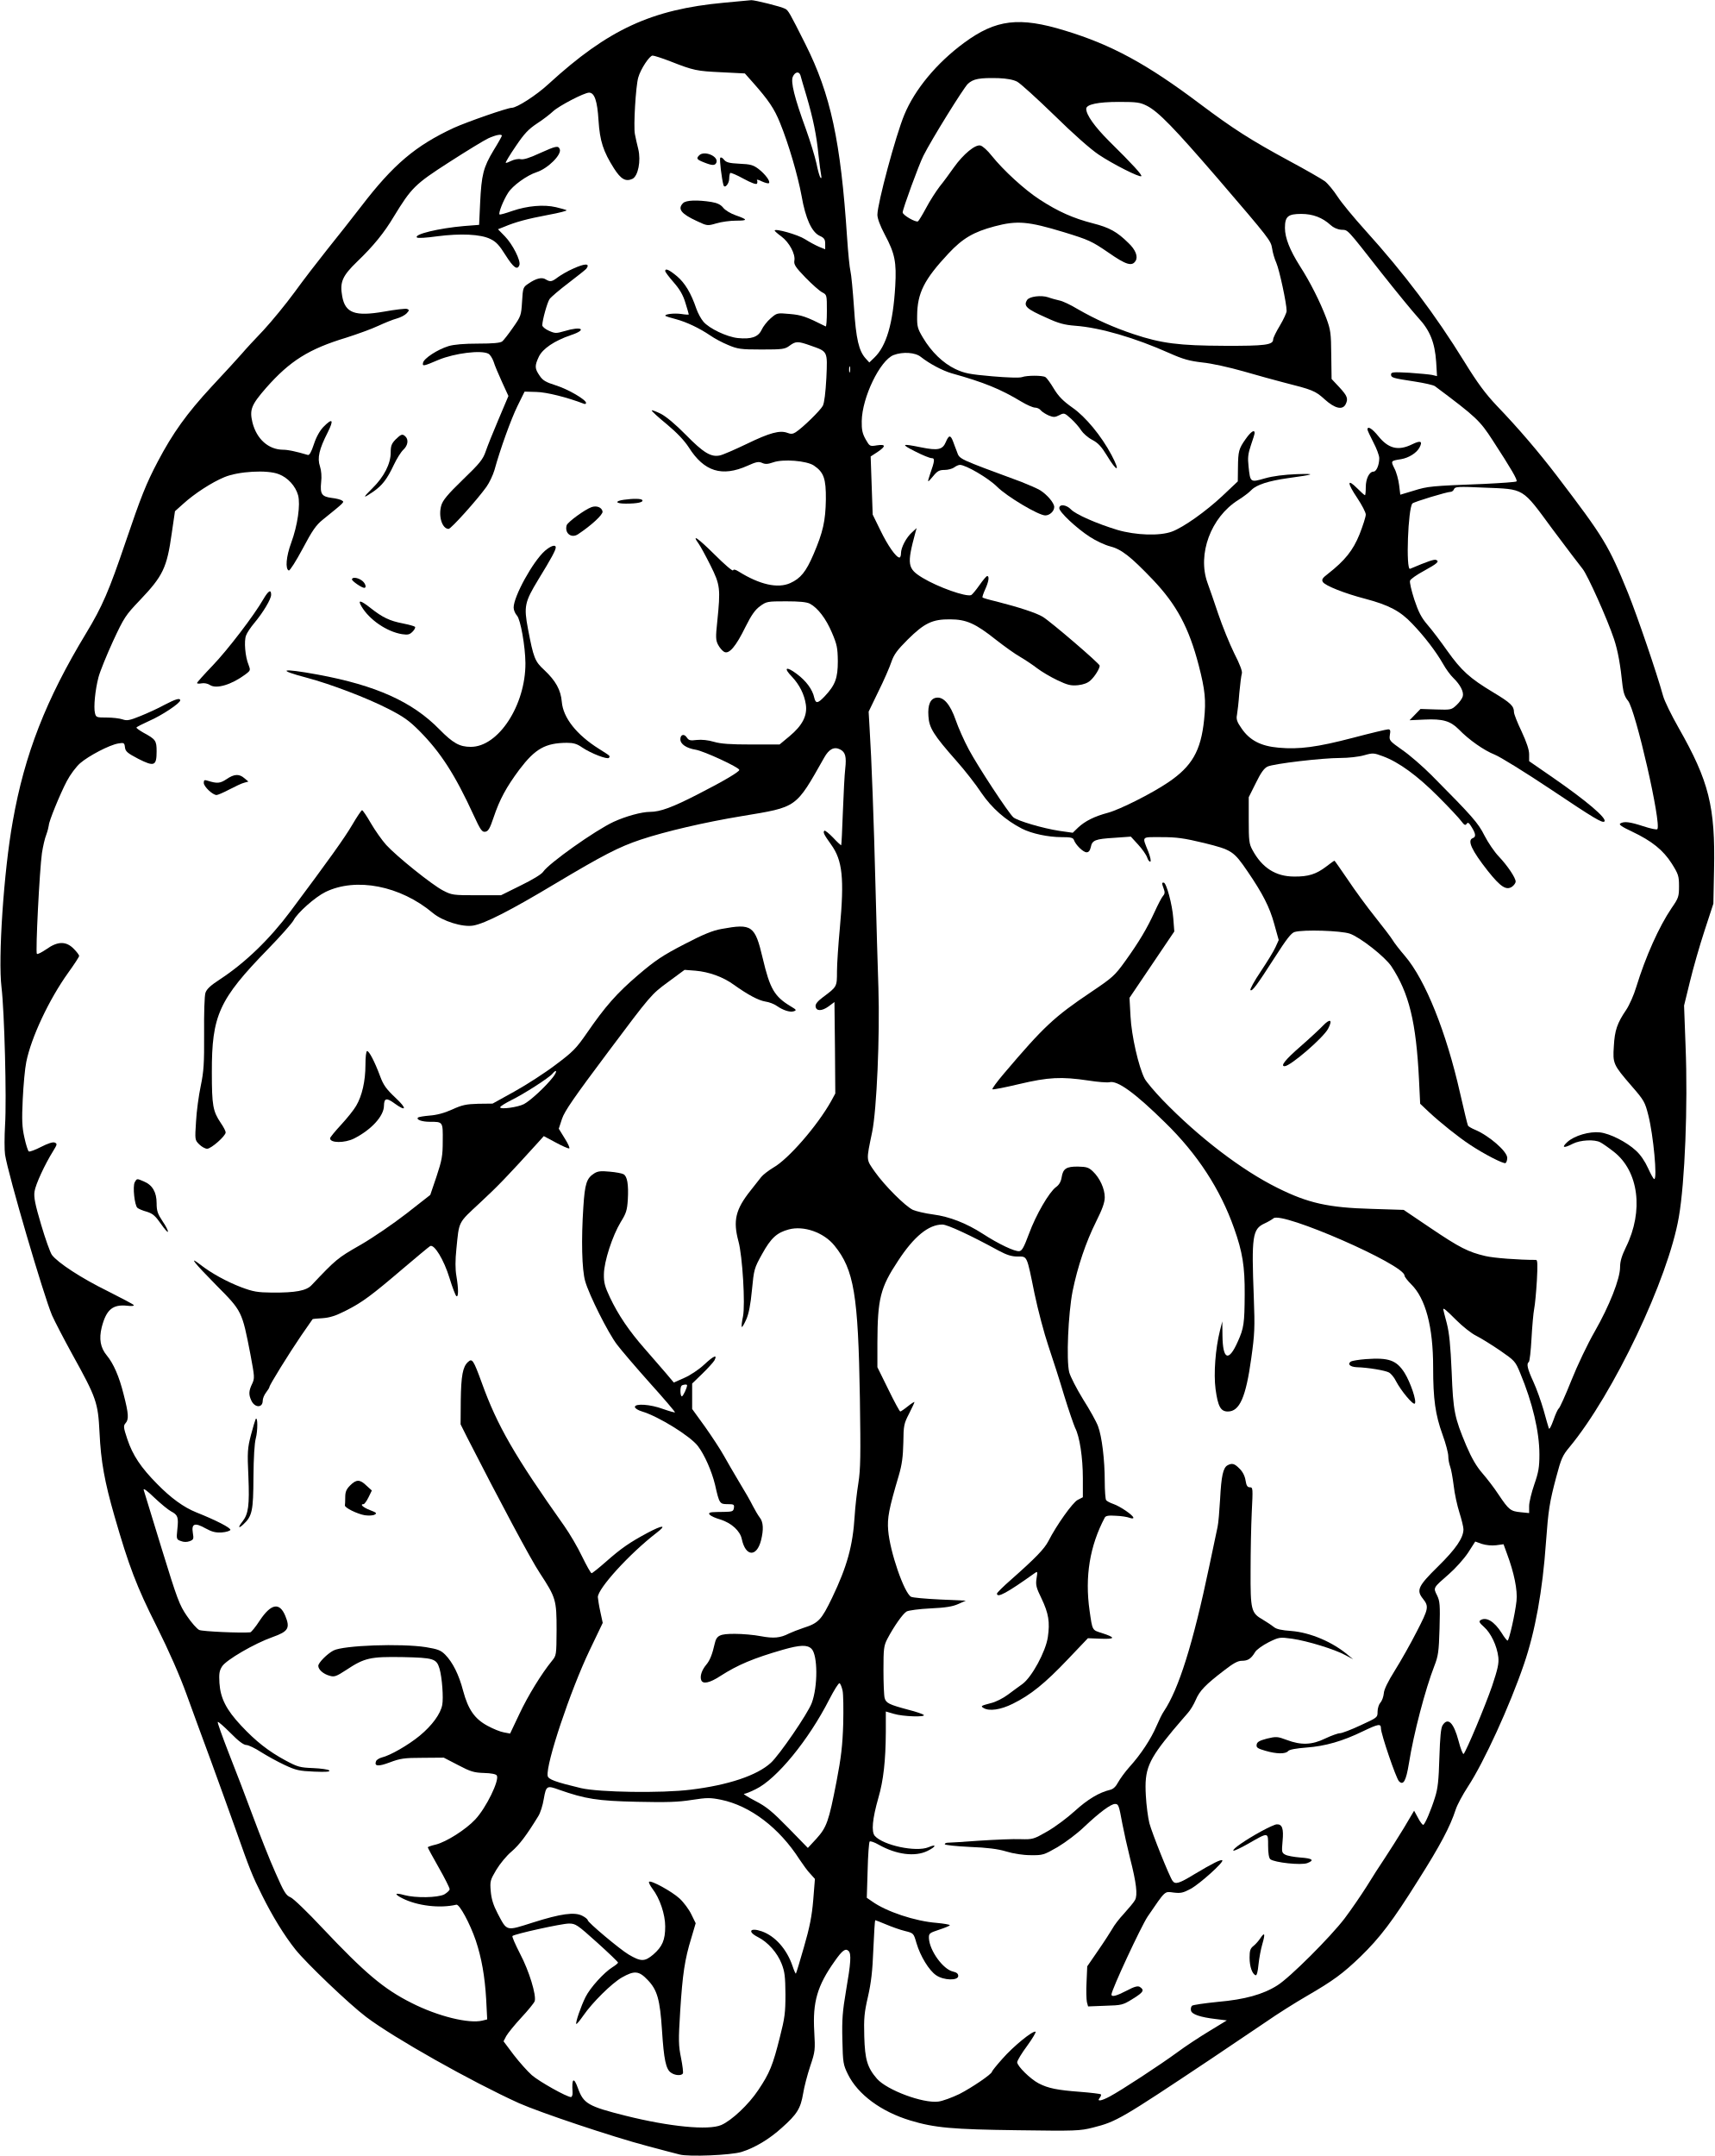
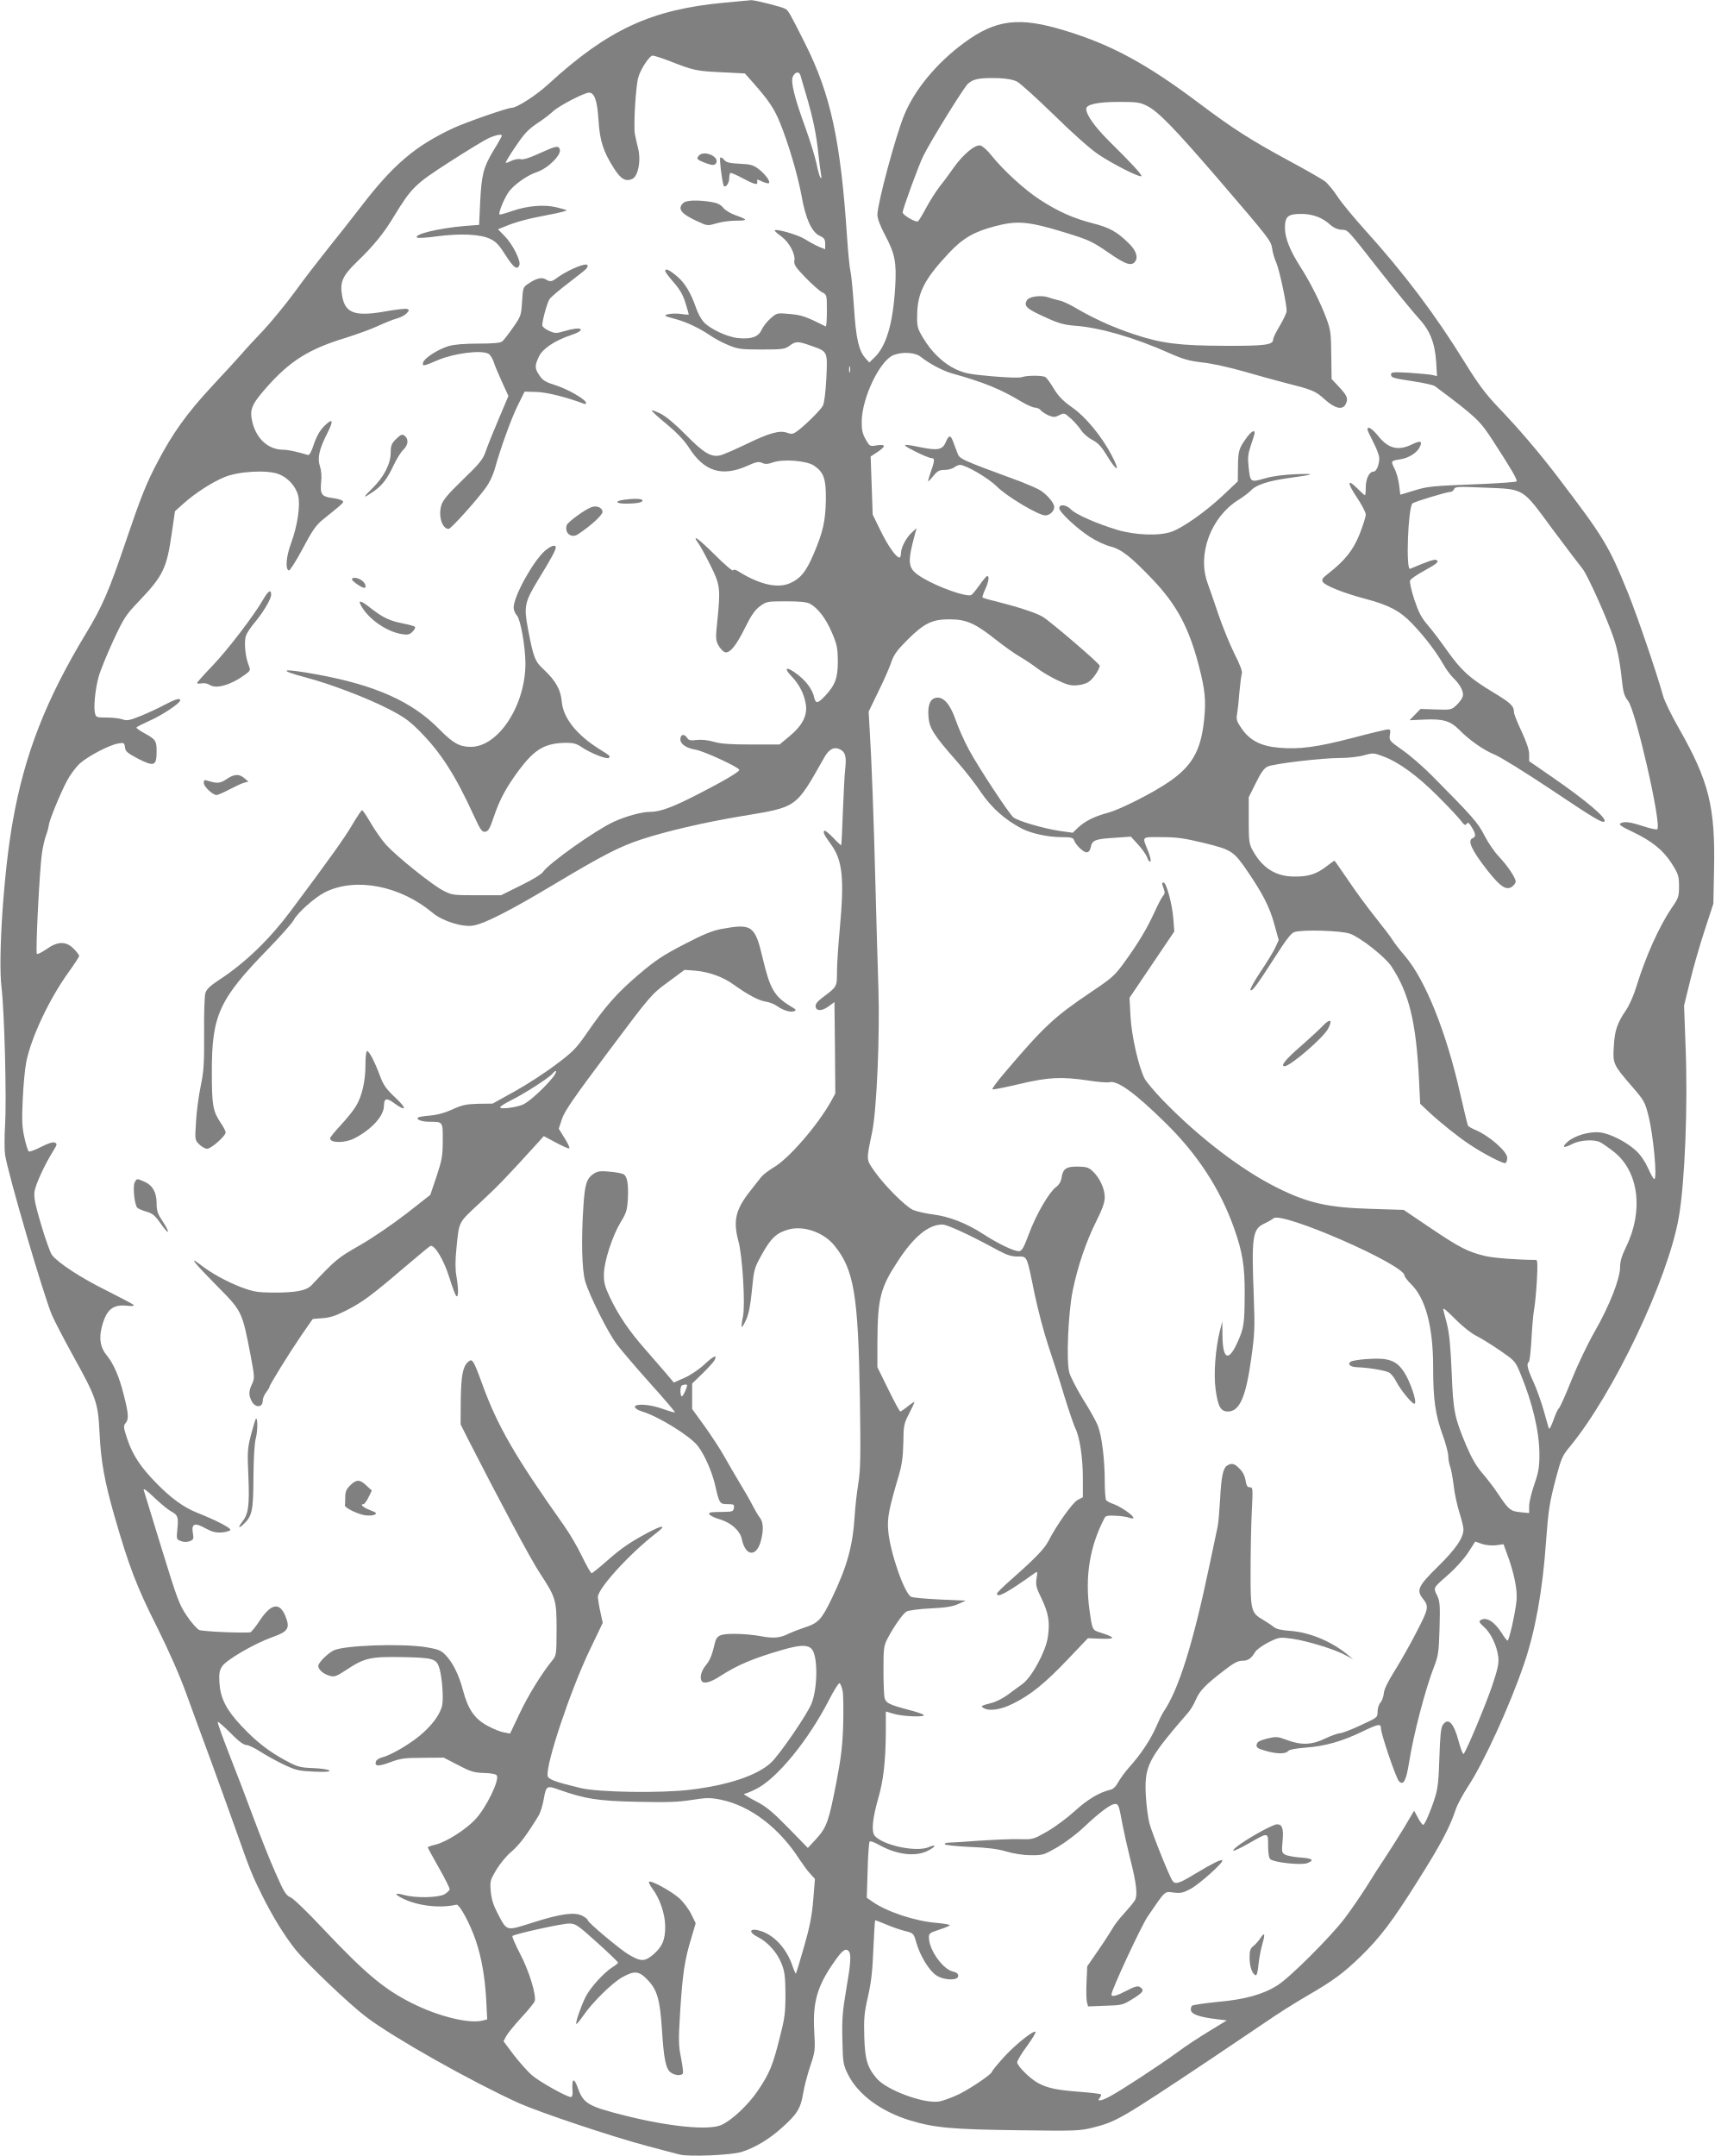
<svg xmlns="http://www.w3.org/2000/svg" version="1.0" width="1018pt" height="1280pt" viewBox="0 0 1018 1280" preserveAspectRatio="xMidYMid meet">
-   <g transform="translate(0,1280) scale(0.1,-0.1)" fill="#000000" stroke="none">
+   <g transform="translate(0,1280) scale(0.1,-0.1)" fill="#808080" stroke="none">
    <path d="M4300 12784 c-432 -40 -689 -159 -1042 -482 -72 -67 -189 -142 -219 -142 -26 0 -264 -83 -344 -119 -228 -106 -360 -218 -550 -466 -55 -71 -145 -186 -201 -255 -55 -69 -143 -183 -195 -255 -52 -71 -135 -172 -184 -225 -50 -52 -109 -116 -130 -141 -22 -25 -102 -113 -179 -195 -147 -159 -230 -275 -319 -444 -69 -131 -100 -209 -192 -480 -97 -286 -137 -380 -234 -540 -238 -393 -365 -718 -435 -1115 -54 -299 -88 -814 -67 -987 17 -139 31 -662 21 -818 -4 -69 -4 -148 0 -175 19 -121 229 -836 279 -954 16 -36 70 -140 120 -231 144 -260 153 -286 162 -465 8 -171 30 -292 89 -497 85 -295 131 -417 250 -653 73 -146 138 -294 178 -405 35 -96 99 -272 143 -390 43 -118 110 -303 148 -410 85 -241 99 -276 157 -392 62 -125 132 -239 199 -323 65 -81 318 -323 420 -400 164 -124 624 -383 906 -511 126 -56 558 -201 764 -255 83 -22 168 -45 190 -50 55 -15 307 -4 368 15 80 25 165 76 240 144 90 80 111 114 126 203 6 38 25 111 42 162 30 89 30 96 24 207 -10 174 18 271 121 416 46 66 65 79 83 61 17 -17 13 -72 -15 -234 -21 -124 -25 -172 -22 -293 3 -137 5 -148 33 -205 59 -120 198 -222 370 -274 145 -44 251 -53 636 -58 348 -5 371 -4 450 16 139 35 167 52 701 408 117 79 265 178 328 221 63 44 171 112 240 152 157 91 214 133 319 234 115 112 190 210 342 453 130 205 190 318 223 420 9 28 42 89 72 135 96 146 249 481 333 727 67 195 111 438 131 725 14 191 21 237 61 387 29 109 37 128 79 178 260 314 586 998 649 1366 36 207 54 661 40 1012 l-9 243 35 143 c19 79 58 215 87 303 l52 159 4 199 c8 378 -30 528 -211 846 -42 74 -84 159 -92 190 -37 134 -151 468 -208 610 -116 284 -141 326 -423 696 -107 140 -228 282 -355 414 -69 73 -115 135 -194 263 -173 280 -356 523 -590 782 -65 72 -138 160 -162 197 -24 37 -58 78 -76 92 -18 13 -113 68 -212 121 -229 124 -332 190 -528 337 -316 238 -526 352 -802 436 -273 84 -411 67 -600 -72 -163 -120 -293 -277 -355 -427 -51 -122 -160 -528 -160 -594 0 -22 16 -65 44 -118 60 -112 70 -164 62 -305 -13 -223 -53 -357 -124 -425 l-30 -29 -21 23 c-41 45 -58 115 -70 304 -7 99 -16 196 -21 215 -5 19 -14 109 -20 200 -38 573 -97 848 -248 1149 -92 183 -101 200 -120 209 -23 13 -182 52 -201 51 -9 -1 -81 -8 -161 -15z m-320 -348 c140 -55 157 -58 304 -65 l139 -7 48 -54 c92 -104 127 -155 161 -240 51 -125 105 -310 128 -434 23 -133 60 -214 107 -236 27 -12 33 -21 33 -48 l0 -32 -37 15 c-21 9 -58 29 -83 45 -42 27 -180 66 -180 51 0 -3 18 -19 40 -35 47 -35 84 -105 77 -143 -4 -23 6 -39 66 -101 40 -41 84 -80 100 -88 27 -14 27 -16 27 -110 0 -53 -3 -94 -7 -92 -117 59 -144 68 -214 74 -75 7 -76 6 -113 -26 -21 -18 -45 -49 -54 -69 -20 -42 -61 -56 -141 -48 -66 7 -170 57 -204 97 -14 16 -33 51 -42 77 -32 94 -68 153 -115 193 -47 39 -70 49 -70 31 0 -6 23 -36 50 -67 36 -41 56 -75 70 -122 11 -35 20 -66 20 -69 0 -2 -20 -1 -45 3 -42 6 -103 -1 -93 -12 3 -2 30 -11 62 -19 63 -17 139 -53 204 -97 24 -17 71 -42 105 -56 57 -24 74 -27 199 -27 126 0 139 2 167 23 37 27 49 27 125 0 102 -36 100 -31 93 -191 -5 -90 -12 -147 -21 -166 -15 -28 -118 -129 -161 -157 -17 -11 -29 -12 -49 -4 -45 17 -105 1 -241 -65 -71 -34 -144 -66 -161 -69 -52 -11 -97 16 -201 122 -62 63 -117 109 -150 126 -29 14 -53 23 -53 19 0 -5 41 -42 91 -83 60 -50 103 -96 129 -136 91 -144 197 -177 349 -109 51 23 66 26 86 17 19 -9 34 -8 66 3 59 21 199 10 242 -19 59 -40 72 -78 71 -201 -2 -128 -17 -194 -73 -325 -45 -105 -77 -144 -139 -172 -74 -33 -181 -9 -306 69 -19 12 -30 14 -33 7 -2 -7 -51 35 -109 93 -101 100 -139 126 -96 66 11 -15 43 -74 71 -130 58 -116 60 -138 40 -334 -10 -92 -9 -110 5 -137 9 -17 25 -36 36 -42 29 -16 70 32 127 149 35 70 57 101 86 122 38 28 44 29 154 29 79 0 122 -4 142 -14 47 -25 96 -89 131 -172 30 -70 34 -90 35 -169 0 -101 -15 -142 -78 -209 -41 -43 -53 -45 -62 -8 -10 48 -48 100 -105 142 -63 47 -80 36 -27 -18 44 -47 73 -104 82 -164 10 -66 -20 -125 -97 -189 l-59 -49 -168 0 c-125 0 -181 4 -222 16 -34 10 -71 14 -101 11 -40 -5 -48 -3 -60 15 -16 24 -38 17 -38 -11 0 -29 36 -53 91 -62 49 -8 259 -105 259 -120 0 -11 -92 -66 -247 -145 -150 -77 -223 -104 -283 -104 -50 0 -144 -26 -216 -59 -110 -51 -386 -247 -419 -297 -9 -14 -63 -47 -133 -81 l-117 -58 -145 0 c-139 0 -147 1 -199 28 -66 34 -276 203 -338 271 -25 28 -66 86 -91 129 -24 42 -48 77 -52 77 -4 0 -31 -40 -59 -88 -46 -78 -136 -204 -366 -512 -124 -166 -268 -305 -417 -403 -57 -37 -80 -58 -88 -81 -6 -18 -9 -120 -8 -241 1 -180 -2 -225 -20 -312 -12 -57 -25 -152 -28 -212 -7 -108 -7 -109 19 -135 14 -14 35 -26 47 -26 24 0 110 76 110 97 0 8 -13 33 -29 56 -47 70 -53 104 -53 300 -1 339 42 433 333 732 75 77 143 154 152 171 23 45 128 138 189 168 182 89 445 38 639 -125 58 -48 176 -85 239 -74 70 12 224 91 489 250 280 167 376 217 505 260 147 49 383 104 602 140 331 55 317 45 488 347 29 52 60 67 96 48 30 -16 37 -43 29 -114 -4 -33 -10 -149 -14 -256 -4 -107 -8 -196 -10 -198 -1 -2 -23 18 -48 45 -25 26 -49 45 -52 41 -9 -9 -3 -22 40 -82 68 -94 79 -200 52 -496 -9 -96 -17 -212 -17 -257 0 -92 0 -91 -83 -153 -32 -24 -46 -41 -44 -55 3 -29 37 -29 77 0 l35 26 3 -272 2 -271 -25 -46 c-82 -146 -254 -344 -343 -394 -28 -17 -61 -42 -72 -56 -12 -15 -40 -51 -63 -80 -90 -113 -105 -179 -72 -302 24 -87 41 -375 27 -445 -7 -32 -10 -60 -7 -63 2 -3 14 17 26 44 15 33 26 89 34 175 12 123 13 129 61 215 52 94 87 126 158 145 89 24 208 -18 271 -96 116 -143 141 -291 151 -905 5 -343 4 -421 -9 -505 -9 -55 -19 -143 -22 -195 -11 -178 -45 -300 -134 -486 -64 -132 -80 -150 -171 -179 -30 -10 -68 -25 -85 -33 -52 -27 -92 -30 -167 -16 -40 8 -110 14 -155 14 -89 0 -108 -9 -119 -58 -14 -62 -28 -99 -50 -125 -27 -32 -39 -69 -30 -92 9 -25 50 -17 114 25 103 66 195 105 372 156 102 29 144 30 169 5 37 -37 38 -224 1 -322 -23 -62 -193 -310 -243 -355 -82 -75 -253 -132 -474 -159 -174 -22 -545 -16 -653 9 -151 36 -195 52 -198 73 -11 71 135 506 248 743 l79 165 -14 65 c-8 36 -14 75 -15 88 0 51 187 257 349 382 63 48 37 48 -55 -1 -106 -57 -154 -90 -246 -171 -42 -37 -81 -68 -85 -68 -5 0 -30 45 -57 100 -26 55 -74 136 -105 180 -296 418 -398 595 -490 850 -50 137 -57 147 -82 124 -31 -28 -41 -81 -43 -228 l-1 -142 40 -80 c189 -370 378 -725 431 -804 95 -145 99 -159 99 -336 -1 -151 -1 -152 -28 -185 -61 -75 -142 -206 -193 -315 l-55 -116 -37 7 c-20 3 -64 21 -97 39 -76 41 -115 96 -145 208 -25 96 -62 169 -106 214 -27 27 -44 33 -115 45 -149 23 -489 11 -549 -20 -38 -20 -90 -73 -90 -91 0 -22 30 -49 68 -59 27 -8 39 -4 97 34 110 73 144 80 335 77 186 -4 202 -9 220 -69 15 -52 24 -173 16 -215 -10 -53 -60 -122 -134 -183 -67 -55 -174 -117 -225 -129 -15 -4 -31 -14 -34 -22 -12 -31 13 -33 82 -7 61 23 85 27 195 27 l125 1 85 -44 c74 -39 94 -45 154 -47 43 -1 72 -7 76 -15 17 -27 -63 -192 -128 -261 -56 -60 -171 -133 -234 -149 -27 -6 -48 -14 -48 -16 0 -3 29 -57 65 -120 36 -63 65 -121 65 -129 0 -7 -15 -21 -32 -31 -40 -20 -170 -22 -237 -4 -57 16 -63 7 -12 -19 89 -45 223 -61 321 -38 18 4 80 -110 115 -212 35 -105 54 -214 62 -351 l6 -118 -28 -7 c-80 -20 -264 25 -420 104 -166 83 -278 178 -531 446 -87 93 -172 175 -189 182 -27 11 -39 31 -89 145 -33 73 -92 223 -133 333 -41 111 -106 281 -145 379 -38 98 -68 181 -65 184 3 3 37 -27 76 -66 47 -48 78 -71 94 -71 12 0 52 -19 87 -42 35 -22 98 -57 139 -76 68 -32 87 -36 176 -40 72 -3 97 -1 90 7 -6 6 -49 12 -96 14 -78 3 -92 7 -163 45 -102 55 -177 114 -264 207 -89 95 -123 163 -129 253 -3 55 -1 73 16 99 24 38 192 136 300 174 93 33 105 53 75 126 -34 82 -84 73 -151 -27 -25 -39 -51 -70 -57 -71 -57 -5 -284 5 -303 14 -13 6 -46 43 -73 83 -45 66 -57 98 -150 400 -56 181 -104 338 -107 349 -3 12 22 -6 63 -46 38 -36 83 -73 100 -82 40 -21 45 -34 37 -107 -6 -57 -5 -60 21 -69 17 -7 35 -7 52 -1 24 9 25 14 19 50 -9 55 12 62 76 26 38 -21 60 -26 96 -24 26 2 48 9 51 15 3 12 -84 57 -202 104 -75 30 -152 86 -233 169 -96 97 -145 170 -177 266 -23 69 -24 79 -11 94 21 23 19 56 -11 172 -26 105 -60 183 -100 231 -38 46 -47 98 -30 167 27 105 65 137 151 128 26 -3 42 -2 39 4 -3 5 -74 42 -157 84 -153 75 -294 167 -329 214 -10 14 -39 95 -64 180 -36 121 -44 163 -39 196 6 42 61 161 111 241 24 39 25 43 8 50 -11 4 -41 -6 -80 -26 -35 -18 -67 -30 -73 -27 -5 3 -17 40 -26 82 -14 62 -16 103 -10 228 4 83 13 183 21 221 29 145 135 371 249 530 36 50 65 94 65 100 0 5 -14 24 -32 42 -45 46 -95 46 -162 -2 -28 -19 -53 -32 -57 -28 -9 10 16 500 30 598 6 39 17 88 26 110 8 22 14 47 15 56 0 22 66 184 107 262 20 38 55 85 79 106 51 44 173 108 226 117 34 6 37 4 40 -23 3 -24 14 -34 79 -68 95 -48 109 -43 109 45 0 63 -6 71 -78 110 -23 13 -42 27 -42 30 0 4 34 21 76 40 74 32 184 105 184 122 0 16 -27 8 -94 -27 -36 -20 -100 -49 -142 -66 -64 -26 -80 -29 -106 -20 -17 6 -59 11 -94 11 -60 0 -64 1 -70 26 -9 35 1 138 21 214 9 34 48 130 86 213 66 142 75 155 159 243 138 145 161 192 190 399 l19 130 48 43 c68 62 172 129 245 159 83 35 255 45 323 18 54 -20 100 -71 115 -125 15 -56 -3 -180 -41 -283 -30 -81 -36 -156 -14 -164 6 -2 43 56 82 129 57 108 80 141 120 173 130 105 129 104 114 113 -7 6 -35 13 -62 16 -59 8 -69 23 -62 94 4 32 1 69 -7 93 -17 50 -5 102 46 202 38 76 29 88 -26 32 -21 -22 -42 -59 -56 -102 -15 -46 -27 -67 -36 -64 -71 21 -118 31 -148 31 -86 1 -156 63 -181 162 -18 76 -7 104 81 205 142 161 254 231 475 298 66 21 152 52 190 70 39 18 88 38 111 44 22 6 49 20 59 31 16 18 16 20 2 26 -9 3 -70 -4 -136 -16 -173 -30 -231 -9 -249 91 -15 84 0 120 89 206 96 92 161 172 218 268 104 170 124 191 328 322 104 67 209 131 233 142 44 20 80 27 80 15 0 -3 -22 -43 -50 -88 -60 -100 -71 -144 -79 -311 l-6 -130 -90 -7 c-149 -13 -299 -49 -279 -68 5 -5 55 -2 119 7 139 18 259 13 317 -16 34 -16 53 -37 90 -96 47 -74 70 -91 82 -59 10 25 -40 124 -86 171 l-41 42 38 15 c66 28 137 47 259 70 66 12 116 25 110 28 -5 3 -33 11 -63 18 -72 17 -170 8 -258 -22 -40 -14 -74 -24 -77 -21 -7 8 22 83 51 128 26 42 111 104 170 123 67 22 149 104 137 136 -9 23 -22 20 -120 -24 -60 -28 -96 -39 -113 -35 -14 3 -39 -2 -55 -10 -16 -8 -31 -14 -33 -11 -2 2 24 46 59 97 51 76 76 102 127 136 36 23 78 56 95 72 34 32 185 111 214 111 32 0 49 -49 56 -165 8 -123 28 -184 92 -285 41 -64 69 -80 109 -62 34 16 52 107 35 177 -7 27 -16 68 -20 89 -9 46 5 285 20 336 14 50 67 130 85 130 9 0 56 -15 105 -34z m773 -83 c2 -10 19 -65 36 -123 40 -137 59 -230 71 -348 6 -54 13 -108 16 -122 3 -15 2 -21 -4 -15 -5 6 -16 44 -24 85 -9 41 -37 132 -62 202 -69 189 -92 282 -78 313 13 29 37 33 45 8z m1287 -38 c19 -10 118 -100 220 -199 113 -111 216 -202 264 -234 85 -57 244 -137 253 -128 7 6 -50 69 -191 208 -86 86 -136 156 -136 192 0 26 69 41 195 41 106 0 125 -3 165 -23 69 -35 163 -133 417 -427 316 -368 319 -373 327 -421 3 -22 14 -61 25 -85 18 -42 61 -240 61 -285 0 -11 -18 -50 -40 -87 -22 -36 -40 -73 -40 -82 0 -33 -48 -39 -290 -38 -268 1 -373 14 -538 69 -120 40 -227 88 -333 149 -41 25 -90 48 -108 51 -17 4 -48 12 -67 19 -41 14 -112 5 -125 -16 -23 -36 -4 -53 116 -106 71 -33 106 -42 170 -47 148 -11 354 -71 560 -163 81 -36 118 -46 195 -55 53 -5 161 -29 245 -53 83 -24 188 -53 235 -65 174 -44 190 -50 246 -101 60 -54 105 -65 124 -30 17 34 11 50 -37 102 l-46 49 -2 143 c-1 129 -4 149 -29 217 -37 98 -97 217 -157 310 -60 95 -89 168 -89 227 0 68 18 83 97 83 69 0 126 -22 174 -66 16 -15 40 -26 63 -28 43 -3 24 18 243 -261 87 -110 183 -227 214 -261 70 -75 99 -147 107 -263 l5 -84 -29 7 c-16 3 -77 9 -136 13 -94 5 -108 4 -108 -10 0 -19 8 -22 140 -42 58 -9 112 -21 121 -28 246 -184 266 -203 343 -322 110 -169 149 -236 141 -243 -4 -4 -91 -10 -193 -15 -315 -12 -334 -14 -417 -40 l-80 -24 -7 57 c-4 32 -16 77 -28 99 -22 45 -23 45 40 55 46 8 92 37 109 69 20 38 7 44 -44 19 -82 -40 -140 -26 -200 48 -37 46 -65 63 -65 40 0 -5 16 -39 35 -76 19 -36 35 -78 35 -94 0 -41 -17 -80 -34 -80 -25 0 -46 -42 -46 -92 0 -27 -2 -48 -5 -48 -3 0 -24 19 -47 42 -60 60 -59 31 1 -58 28 -42 51 -86 51 -99 0 -13 -17 -66 -37 -117 -39 -96 -86 -155 -188 -235 -33 -25 -38 -34 -30 -48 13 -22 129 -68 252 -100 140 -37 208 -73 278 -147 74 -77 141 -165 183 -238 17 -31 45 -69 62 -85 41 -40 63 -82 56 -109 -3 -12 -19 -35 -36 -51 -31 -29 -33 -30 -123 -27 l-92 3 -33 -34 -32 -33 89 4 c108 5 153 -8 203 -58 61 -63 150 -125 213 -150 33 -13 183 -106 333 -206 260 -174 307 -202 319 -191 17 18 -107 123 -308 262 l-139 96 0 41 c0 27 -15 71 -45 136 -25 52 -45 103 -45 114 0 36 -19 55 -124 118 -138 83 -188 128 -272 246 -38 54 -90 123 -117 154 -37 43 -54 76 -79 151 -17 53 -29 103 -25 112 3 9 40 35 81 57 82 45 95 57 73 66 -12 4 -48 -8 -154 -53 -26 -10 -12 362 14 388 10 10 205 69 227 69 7 0 17 7 20 16 6 15 25 16 179 9 242 -10 222 3 406 -247 83 -111 164 -218 179 -236 29 -36 146 -296 186 -416 23 -69 38 -153 51 -279 5 -40 14 -66 32 -87 45 -54 201 -736 174 -763 -4 -4 -42 4 -84 18 -80 26 -113 30 -136 16 -10 -6 10 -20 70 -48 118 -56 185 -110 236 -190 39 -62 43 -74 43 -134 0 -62 -3 -71 -44 -130 -75 -111 -154 -287 -210 -469 -14 -47 -41 -108 -60 -136 -53 -78 -68 -121 -73 -215 -7 -103 -4 -110 105 -236 75 -86 80 -96 100 -175 30 -119 54 -378 35 -378 -5 0 -21 30 -37 65 -18 40 -45 80 -72 104 -55 51 -153 101 -213 108 -63 7 -152 -19 -194 -57 -37 -34 -23 -39 33 -10 44 22 128 27 163 8 12 -6 48 -31 80 -56 148 -116 178 -351 72 -566 -25 -52 -35 -84 -35 -119 0 -69 -63 -229 -151 -383 -41 -71 -103 -201 -138 -289 -35 -88 -69 -163 -75 -167 -6 -4 -20 -35 -32 -70 -13 -36 -24 -57 -27 -48 -3 8 -17 57 -31 108 -15 52 -42 128 -61 169 -35 76 -42 107 -27 117 5 3 12 65 16 138 4 73 11 153 16 178 5 25 12 100 16 168 5 94 4 122 -5 122 -104 0 -250 11 -301 23 -102 24 -153 50 -325 166 l-160 108 -190 6 c-257 7 -378 34 -560 125 -212 105 -467 300 -680 520 -49 51 -98 109 -108 128 -36 70 -78 254 -84 370 l-6 110 133 197 133 197 -6 78 c-6 82 -41 212 -57 212 -12 0 -12 -2 0 -36 8 -20 7 -31 -4 -43 -8 -9 -30 -51 -50 -95 -45 -98 -91 -176 -175 -293 -62 -86 -75 -97 -201 -182 -222 -149 -283 -207 -519 -485 -40 -47 -71 -89 -68 -93 4 -3 75 11 159 31 174 41 249 45 411 21 56 -9 112 -13 125 -10 47 12 151 -63 330 -239 192 -187 328 -396 410 -628 50 -141 64 -226 63 -392 -1 -174 -5 -201 -41 -281 -54 -122 -89 -109 -91 34 l-1 86 -14 -55 c-27 -108 -38 -255 -26 -347 14 -103 30 -133 73 -133 70 0 107 85 139 316 20 143 22 180 15 364 -14 360 -8 403 63 436 20 9 44 23 54 31 49 43 778 -275 778 -340 0 -7 18 -30 39 -51 86 -84 131 -252 131 -493 0 -191 13 -282 56 -401 19 -52 34 -109 34 -128 0 -18 5 -45 11 -61 6 -15 15 -66 21 -113 5 -47 21 -119 34 -160 13 -41 24 -86 24 -99 0 -51 -45 -117 -152 -222 -117 -115 -129 -140 -89 -190 37 -47 34 -59 -36 -195 -36 -71 -95 -175 -130 -231 -42 -67 -65 -114 -66 -137 -2 -19 -10 -43 -20 -54 -9 -10 -17 -34 -17 -54 0 -35 -1 -35 -101 -81 -55 -26 -111 -47 -122 -47 -12 0 -51 -14 -87 -31 -80 -39 -144 -41 -229 -9 -56 21 -63 21 -118 8 -45 -12 -59 -20 -61 -36 -3 -17 6 -23 51 -36 68 -20 121 -20 136 -2 7 9 46 16 109 21 111 8 215 38 334 96 94 45 108 47 108 18 0 -33 90 -297 107 -314 26 -27 42 1 59 105 28 178 98 443 151 579 23 59 27 84 31 223 4 141 2 162 -15 197 -23 46 -24 43 71 126 38 33 89 90 113 126 l43 67 39 -14 c25 -8 58 -11 85 -8 l44 6 20 -55 c43 -115 64 -218 57 -282 -8 -75 -44 -235 -53 -235 -4 0 -20 20 -35 45 -44 69 -92 98 -126 76 -11 -7 -6 -16 21 -40 41 -36 77 -112 85 -179 4 -38 -3 -70 -37 -172 -41 -119 -153 -386 -169 -403 -4 -4 -18 30 -30 77 -29 109 -63 143 -95 93 -10 -16 -15 -69 -19 -192 -4 -136 -9 -183 -26 -236 -24 -77 -58 -156 -69 -163 -4 -2 -18 15 -31 40 l-24 44 -61 -103 c-34 -56 -85 -136 -112 -177 -28 -41 -77 -118 -109 -170 -33 -52 -91 -137 -131 -190 -83 -109 -325 -351 -399 -397 -85 -54 -194 -84 -354 -98 -79 -8 -148 -18 -153 -23 -6 -6 -8 -18 -6 -28 4 -23 55 -40 148 -51 l65 -8 -105 -64 c-58 -35 -143 -91 -190 -126 -98 -72 -333 -226 -399 -261 -52 -28 -80 -32 -61 -9 7 9 10 18 7 21 -3 3 -59 10 -124 15 -134 10 -189 21 -245 50 -50 26 -128 103 -128 126 1 10 27 54 60 98 32 44 54 82 49 83 -17 7 -133 -88 -196 -160 -35 -39 -63 -74 -63 -78 0 -13 -117 -93 -193 -132 -44 -21 -100 -42 -126 -45 -92 -11 -303 68 -363 135 -58 67 -72 114 -76 252 -3 107 0 141 22 236 19 84 27 152 32 283 4 94 9 171 11 171 2 0 31 -11 64 -25 33 -14 83 -32 112 -39 52 -13 52 -13 69 -72 23 -78 75 -163 117 -191 45 -31 131 -33 131 -4 0 13 -9 21 -31 26 -59 13 -139 124 -143 197 -1 30 2 32 62 52 34 11 62 23 62 26 0 4 -35 10 -78 14 -129 10 -299 67 -383 127 l-32 22 5 163 c2 90 8 167 12 171 4 4 28 -4 54 -19 105 -59 215 -73 289 -37 53 26 57 44 6 22 -74 -30 -267 11 -318 67 -22 25 -15 101 21 227 30 103 43 220 44 390 l0 122 48 -14 c52 -16 192 -21 177 -6 -6 5 -46 19 -90 30 -116 31 -134 40 -142 70 -4 14 -7 89 -7 166 0 127 2 144 23 185 39 74 92 150 115 163 11 6 75 15 141 18 88 4 132 11 165 26 l45 20 -154 7 c-85 4 -162 11 -171 16 -41 22 -126 268 -136 395 -6 73 4 126 63 325 19 65 25 111 27 195 1 103 4 114 34 172 17 34 32 65 32 69 0 3 -18 -8 -39 -25 -21 -17 -42 -31 -45 -31 -4 0 -36 59 -71 131 l-65 132 0 146 c1 261 17 326 123 486 94 144 181 215 263 215 29 0 166 -63 334 -155 49 -26 77 -35 113 -35 58 0 53 11 100 -220 20 -96 57 -236 82 -310 25 -74 68 -207 94 -295 27 -88 57 -174 65 -192 27 -51 46 -177 46 -299 l0 -113 -31 -16 c-30 -16 -125 -149 -174 -245 -24 -46 -76 -100 -222 -229 -46 -40 -83 -77 -83 -82 0 -28 58 3 222 120 19 14 20 13 13 -30 -6 -38 -2 -55 29 -118 43 -90 51 -141 38 -231 -13 -86 -95 -237 -151 -278 -20 -14 -59 -43 -86 -63 -28 -21 -73 -44 -100 -50 -61 -16 -63 -18 -45 -29 33 -21 102 -11 174 25 106 52 192 122 326 263 l120 126 78 -3 c86 -3 88 7 4 34 -57 18 -55 13 -72 132 -29 202 1 385 90 553 6 11 22 14 66 11 32 -1 68 -7 81 -12 13 -5 23 -5 23 0 0 15 -80 69 -119 82 -20 7 -39 17 -43 23 -4 6 -8 56 -8 111 0 129 -17 267 -40 328 -10 27 -50 99 -89 160 -38 62 -75 134 -82 160 -18 73 -6 347 20 481 30 147 79 292 140 414 37 74 51 113 51 144 0 50 -29 114 -70 153 -25 24 -38 28 -88 29 -70 1 -90 -12 -98 -64 -4 -25 -15 -45 -34 -58 -41 -31 -118 -163 -160 -277 -29 -78 -41 -101 -57 -103 -26 -4 -125 43 -217 103 -98 63 -197 102 -296 115 -47 6 -100 19 -119 27 -46 22 -168 144 -226 226 -53 76 -52 63 -16 237 27 133 46 568 37 855 -4 121 -12 387 -17 590 -10 400 -24 778 -35 945 l-6 105 58 120 c33 66 67 145 77 175 15 44 34 70 97 133 99 98 147 121 251 120 98 0 152 -25 274 -122 50 -39 114 -85 143 -101 29 -17 74 -47 100 -67 26 -20 80 -52 120 -71 61 -29 80 -34 123 -30 34 4 58 13 75 29 26 24 54 70 54 87 0 12 -289 260 -338 290 -38 23 -138 56 -275 91 -43 10 -81 21 -83 24 -2 2 5 24 16 48 21 46 26 79 12 79 -5 0 -25 -24 -46 -54 -21 -30 -43 -56 -49 -59 -31 -12 -197 47 -288 102 -91 55 -95 79 -43 271 l7 25 -27 -25 c-35 -31 -66 -91 -66 -125 0 -14 -4 -25 -9 -25 -20 0 -70 72 -113 161 l-46 94 -6 172 -6 173 40 26 c52 35 51 48 -3 40 -42 -7 -43 -6 -67 36 -19 34 -24 57 -23 108 2 140 108 360 189 392 55 21 129 16 162 -11 52 -41 128 -81 182 -97 194 -54 291 -94 414 -168 33 -20 70 -36 82 -36 12 0 28 -7 35 -17 8 -9 29 -22 47 -30 28 -11 36 -11 62 2 29 15 31 14 70 -21 22 -20 49 -51 60 -69 11 -17 40 -43 65 -56 35 -18 55 -40 87 -92 62 -103 83 -102 28 2 -60 113 -154 227 -232 281 -55 39 -82 66 -110 112 -20 34 -43 65 -50 69 -17 11 -110 11 -140 0 -14 -5 -85 -3 -177 5 -134 12 -162 17 -218 43 -73 35 -142 101 -193 187 -31 52 -35 65 -34 129 1 135 41 215 186 370 84 90 149 128 273 161 135 36 200 30 411 -34 150 -46 167 -54 265 -121 106 -74 141 -84 162 -50 16 25 0 67 -43 107 -67 66 -112 91 -210 116 -117 30 -207 70 -316 141 -91 59 -215 173 -285 260 -24 31 -54 58 -67 61 -30 8 -101 -50 -158 -130 -24 -34 -61 -85 -84 -113 -22 -29 -59 -86 -81 -128 -22 -41 -44 -77 -48 -79 -13 -8 -91 37 -91 53 0 20 97 285 123 336 48 96 238 402 264 427 32 30 69 37 183 34 49 -2 87 -9 110 -21z m-993 -1722 c-3 -10 -5 -4 -5 12 0 17 2 24 5 18 2 -7 2 -21 0 -30z m3601 -5631 c37 -37 90 -79 117 -92 28 -14 91 -53 141 -87 88 -61 92 -64 121 -135 73 -175 114 -348 114 -483 0 -75 -5 -105 -30 -177 -17 -49 -31 -107 -31 -129 l0 -42 -50 5 c-60 6 -70 13 -131 104 -26 40 -70 97 -97 128 -34 39 -63 88 -95 163 -70 167 -78 203 -87 438 -7 158 -14 230 -29 289 -12 44 -21 81 -21 83 0 10 17 -4 78 -65z m-3645 -2198 c5 -21 6 -111 4 -199 -4 -127 -12 -198 -40 -343 -46 -237 -58 -270 -119 -338 l-51 -55 -116 119 c-96 98 -130 126 -196 160 -44 23 -74 42 -67 42 7 0 39 12 70 28 124 60 314 292 437 534 28 54 54 96 60 95 5 -2 13 -21 18 -43z m-1682 -590 c154 -54 227 -66 459 -71 179 -4 247 -2 328 11 91 14 109 14 174 1 173 -36 345 -166 466 -355 20 -30 48 -69 64 -85 l27 -30 -10 -125 c-8 -95 -21 -162 -55 -279 -24 -85 -46 -156 -48 -158 -2 -2 -11 18 -20 45 -34 100 -103 178 -183 206 -70 24 -86 -2 -23 -34 60 -30 116 -94 141 -158 19 -48 22 -77 23 -182 0 -109 -4 -141 -33 -254 -42 -168 -61 -214 -128 -314 -57 -86 -158 -181 -220 -208 -76 -33 -308 -10 -568 55 -223 56 -250 72 -283 163 -25 70 -38 60 -32 -24 1 -16 -4 -28 -10 -28 -24 0 -187 91 -232 130 -26 23 -74 77 -108 121 l-60 80 16 31 c9 16 49 66 89 109 40 43 76 87 80 98 11 35 -33 180 -87 282 -28 55 -49 102 -45 105 11 12 293 74 335 74 40 0 49 -6 167 -112 69 -62 125 -116 125 -120 0 -3 -15 -16 -33 -27 -50 -31 -132 -121 -160 -177 -28 -56 -61 -153 -55 -160 3 -2 21 20 42 50 53 77 169 192 229 226 74 42 101 40 153 -15 57 -59 73 -116 85 -300 11 -171 23 -230 53 -250 23 -17 62 -20 71 -5 3 5 -2 47 -11 92 -15 74 -16 103 -5 278 14 220 27 308 66 434 l26 88 -26 53 c-14 29 -45 71 -70 94 -46 42 -170 110 -181 99 -3 -4 6 -22 20 -41 44 -57 76 -153 76 -224 0 -81 -17 -120 -71 -167 -51 -43 -73 -43 -146 0 -51 30 -243 191 -243 204 0 5 -14 17 -32 26 -46 24 -127 13 -294 -40 -161 -51 -152 -54 -209 54 -26 50 -37 86 -41 132 -5 60 -3 66 33 127 21 35 61 84 90 108 47 40 91 99 159 210 12 18 27 65 33 103 14 79 18 81 92 54z" />
    <path d="M4152 11878 c-19 -19 -15 -25 28 -42 50 -20 66 -20 74 -1 14 37 -72 73 -102 43z" />
    <path d="M4277 11863 c-6 -9 9 -127 19 -162 7 -23 34 8 34 39 0 14 3 29 6 33 4 3 39 -12 79 -34 46 -25 76 -36 80 -29 3 5 3 15 0 20 -4 6 10 3 29 -7 20 -9 39 -14 42 -10 10 10 -22 53 -62 84 -32 24 -48 28 -113 31 -62 3 -79 8 -92 24 -9 12 -19 16 -22 11z" />
    <path d="M4056 11594 c-34 -34 -12 -63 81 -106 62 -29 63 -30 117 -14 30 9 82 16 117 16 71 0 71 6 -3 32 -29 10 -62 30 -73 44 -15 19 -35 29 -71 35 -82 13 -151 11 -168 -7z" />
    <path d="M3401 11204 c-30 -13 -69 -36 -87 -49 -37 -28 -46 -30 -73 -14 -22 15 -57 7 -102 -24 -33 -22 -34 -24 -39 -108 -5 -82 -7 -87 -54 -154 -27 -39 -56 -76 -64 -82 -11 -9 -56 -13 -142 -13 -84 0 -144 -5 -177 -15 -63 -19 -147 -73 -151 -99 -5 -22 2 -21 93 18 95 39 252 59 295 36 10 -5 24 -27 31 -47 6 -21 29 -75 50 -121 l38 -83 -58 -137 c-32 -75 -67 -162 -77 -192 -16 -47 -35 -71 -137 -169 -91 -88 -119 -123 -127 -153 -18 -64 6 -138 44 -138 14 0 168 171 224 249 18 25 39 70 48 100 35 127 98 301 137 381 l42 85 70 -2 c60 -1 183 -32 282 -70 7 -3 13 -1 13 5 0 19 -106 81 -179 104 -60 19 -78 29 -97 58 -29 42 -30 58 -4 113 23 47 92 94 189 127 100 33 67 56 -38 24 -48 -14 -55 -14 -91 2 -23 10 -40 25 -40 33 1 33 29 133 43 155 9 13 60 56 114 97 54 41 101 79 105 84 24 33 -9 32 -81 -1z" />
    <path d="M2349 10191 c-24 -25 -29 -38 -29 -78 0 -66 -40 -144 -107 -210 -61 -60 -61 -66 2 -23 55 38 84 76 124 161 17 36 42 76 56 89 27 25 32 59 13 78 -18 18 -26 15 -59 -17z" />
    <path d="M3705 9833 c-57 -8 -51 -23 11 -23 68 0 106 8 98 21 -5 9 -53 10 -109 2z" />
    <path d="M3512 9789 c-41 -15 -140 -88 -147 -107 -14 -47 27 -80 67 -54 80 53 149 117 146 135 -4 25 -36 37 -66 26z" />
    <path d="M3236 9530 c-71 -62 -186 -271 -186 -337 0 -15 9 -36 20 -48 21 -23 49 -181 50 -282 1 -250 -161 -498 -325 -497 -66 0 -105 22 -185 103 -161 165 -377 262 -723 326 -218 40 -250 30 -64 -19 139 -37 353 -118 482 -184 90 -46 123 -69 185 -131 127 -128 212 -260 324 -504 39 -85 49 -98 67 -95 18 2 28 19 50 85 36 107 75 179 153 284 94 124 154 158 282 159 39 0 60 -6 90 -27 53 -36 152 -74 160 -62 7 12 12 8 -59 53 -134 84 -213 185 -221 279 -6 71 -36 125 -104 189 -56 51 -64 72 -97 245 -25 133 -20 158 62 293 78 127 103 174 103 190 0 19 -29 10 -64 -20z" />
    <path d="M2090 9360 c0 -10 58 -50 73 -50 16 0 6 30 -15 44 -25 18 -58 21 -58 6z" />
    <path d="M1564 9243 c-55 -96 -211 -300 -301 -394 -51 -53 -93 -100 -93 -104 0 -4 12 -5 27 -2 15 3 37 -1 50 -10 38 -25 128 2 210 63 31 23 31 25 19 57 -20 47 -28 141 -15 174 5 15 27 48 48 73 53 63 101 143 101 169 0 34 -16 25 -46 -26z" />
    <path d="M2147 9199 c46 -78 149 -149 240 -164 35 -5 45 -3 63 15 12 12 18 25 14 29 -5 4 -38 13 -73 20 -77 15 -119 35 -189 90 -62 49 -80 52 -55 10z" />
    <path d="M1345 8174 c-38 -25 -55 -27 -112 -9 -19 6 -23 4 -23 -13 0 -22 53 -72 76 -72 7 0 42 15 76 33 35 18 74 37 88 40 l25 7 -24 20 c-31 27 -61 25 -106 -6z" />
    <path d="M4285 7285 c-52 -9 -109 -32 -222 -91 -129 -67 -171 -95 -272 -181 -130 -111 -197 -188 -306 -346 -63 -91 -82 -111 -185 -188 -63 -48 -173 -119 -245 -159 l-130 -72 -85 -1 c-72 -2 -96 -7 -155 -34 -46 -21 -92 -33 -133 -36 -35 -3 -66 -8 -70 -12 -12 -12 23 -25 70 -25 79 0 78 1 77 -114 0 -89 -5 -114 -37 -211 l-37 -109 -143 -112 c-79 -61 -203 -146 -277 -188 -131 -75 -140 -83 -285 -236 -31 -33 -95 -45 -235 -44 -86 1 -111 5 -183 32 -84 32 -178 83 -244 135 -70 54 -38 13 96 -123 154 -155 153 -154 203 -411 25 -134 26 -141 10 -175 -20 -41 -21 -64 -5 -98 20 -45 68 -46 68 -2 0 13 9 35 20 49 11 14 20 29 20 33 0 11 115 197 188 304 36 52 66 96 68 98 1 2 27 4 59 6 43 3 78 14 139 45 97 49 151 89 342 252 80 68 151 127 158 131 24 14 82 -81 115 -189 17 -56 36 -105 41 -108 13 -8 13 43 0 120 -7 40 -7 93 0 160 17 169 8 151 141 275 106 98 165 160 342 355 l36 40 71 -38 c39 -21 75 -37 80 -35 5 2 -7 29 -27 60 l-35 57 19 58 c15 46 72 128 275 399 253 338 256 341 354 413 l99 73 65 -5 c80 -7 164 -37 227 -83 84 -60 146 -93 187 -100 23 -3 53 -15 67 -25 39 -27 79 -40 102 -33 18 6 17 9 -17 29 -98 59 -124 104 -167 286 -46 195 -64 207 -244 174z m-1003 -882 c-44 -56 -133 -138 -171 -158 -37 -19 -141 -33 -141 -19 0 6 30 24 67 43 74 36 223 132 243 156 28 33 30 13 2 -22z" />
    <path d="M2170 6477 c0 -94 -20 -183 -55 -242 -13 -23 -53 -73 -89 -112 -36 -39 -66 -75 -66 -81 0 -29 87 -29 143 -1 102 52 177 133 177 195 1 44 15 48 60 15 74 -54 79 -34 8 32 -54 51 -71 74 -91 128 -32 86 -65 149 -77 149 -6 0 -10 -35 -10 -83z" />
    <path d="M3529 5834 c-46 -29 -56 -61 -65 -199 -13 -194 -9 -373 11 -442 23 -81 136 -307 189 -376 24 -32 112 -135 196 -229 84 -93 150 -171 148 -173 -2 -2 -34 7 -71 20 -75 28 -167 34 -167 12 0 -8 19 -20 43 -27 97 -29 286 -146 331 -205 40 -52 83 -151 102 -230 25 -112 28 -115 74 -115 37 0 41 -2 38 -22 -3 -21 -9 -23 -58 -24 -30 0 -63 -1 -73 -2 -35 -4 -11 -25 50 -43 67 -21 118 -68 128 -117 22 -104 88 -108 114 -7 16 64 14 109 -8 136 -10 13 -28 44 -41 69 -12 25 -48 88 -80 140 -31 52 -73 124 -93 160 -20 36 -70 112 -111 170 l-76 105 0 75 0 76 61 59 c33 32 65 68 71 78 20 38 -3 29 -60 -24 -33 -31 -85 -65 -120 -80 l-61 -27 -48 57 c-26 31 -83 95 -125 144 -93 106 -156 199 -206 304 -30 64 -37 88 -36 138 1 77 51 229 100 310 32 51 38 70 42 133 5 89 -3 139 -26 151 -9 5 -46 12 -82 15 -52 5 -70 3 -91 -10z m551 -1258 c0 -15 -24 -66 -31 -66 -10 0 -12 53 -2 63 7 7 33 10 33 3z" />
    <path d="M800 5781 c-13 -25 -1 -137 16 -152 7 -6 33 -17 56 -23 35 -11 50 -24 83 -71 21 -31 41 -53 42 -48 2 6 -12 34 -32 63 -29 44 -35 61 -35 107 0 65 -25 108 -76 129 -42 18 -41 18 -54 -5z" />
    <path d="M1518 4375 c-3 -6 -16 -49 -28 -95 -20 -77 -22 -100 -15 -247 7 -171 0 -221 -35 -266 -28 -35 -25 -45 4 -18 54 50 60 81 61 281 1 117 6 202 14 231 12 45 12 133 -1 114z" />
    <path d="M2079 3981 c-23 -23 -29 -39 -29 -70 0 -23 -1 -44 -2 -48 -3 -14 75 -52 119 -59 22 -3 49 -2 58 4 15 8 10 12 -29 27 -41 16 -61 35 -37 35 5 0 18 18 29 40 l20 41 -32 29 c-39 38 -60 38 -97 1z" />
    <path d="M7397 10194 c-41 -58 -45 -72 -46 -171 l-1 -81 -90 -85 c-99 -93 -233 -188 -301 -213 -72 -27 -215 -22 -324 10 -122 37 -248 92 -276 122 -27 28 -69 33 -69 7 0 -23 101 -118 181 -170 35 -23 90 -49 122 -57 66 -17 121 -60 252 -197 142 -149 215 -286 273 -509 38 -147 44 -207 32 -323 -19 -185 -72 -277 -215 -373 -96 -65 -285 -160 -355 -179 -82 -22 -136 -49 -178 -88 l-32 -31 -78 11 c-99 15 -252 60 -275 81 -30 27 -210 301 -264 402 -28 52 -63 131 -78 175 -32 92 -71 138 -113 133 -37 -4 -54 -41 -49 -110 4 -69 30 -111 166 -265 50 -56 117 -142 149 -191 61 -89 142 -161 241 -212 57 -29 155 -50 234 -50 55 0 69 -3 74 -17 10 -29 55 -73 75 -73 13 0 20 10 25 30 8 42 26 49 140 56 l98 7 43 -47 c24 -26 48 -60 54 -77 5 -16 14 -27 19 -24 5 3 -1 29 -12 58 -38 95 -45 87 78 87 91 0 133 -6 254 -35 164 -41 174 -47 258 -170 88 -129 130 -210 157 -309 l27 -97 -19 -42 c-10 -23 -50 -88 -88 -145 -38 -56 -65 -106 -61 -110 10 -10 38 28 144 193 71 111 99 147 119 152 52 15 274 8 327 -10 61 -21 209 -137 247 -194 105 -159 147 -330 164 -672 l7 -144 53 -50 c68 -63 174 -148 241 -192 82 -55 202 -117 213 -110 5 3 10 17 10 31 0 38 -108 132 -192 167 -19 8 -38 19 -41 24 -3 5 -24 92 -47 193 -82 363 -206 672 -327 814 -32 37 -65 80 -73 94 -8 14 -55 76 -103 136 -49 61 -123 162 -164 224 -42 61 -77 112 -79 112 -2 0 -24 -15 -48 -34 -60 -46 -107 -61 -191 -60 -110 0 -191 52 -248 158 -20 36 -22 56 -22 177 l0 136 42 84 c30 62 50 89 70 98 36 17 323 51 432 51 47 0 110 7 141 16 53 15 58 14 112 -6 95 -35 204 -115 327 -238 64 -64 126 -130 138 -147 18 -24 24 -27 32 -16 7 11 14 7 30 -20 25 -40 26 -58 6 -65 -34 -13 -6 -73 90 -195 75 -94 109 -117 144 -93 11 8 21 22 21 30 0 22 -47 93 -100 149 -26 27 -64 83 -85 124 -38 76 -72 114 -315 359 -52 52 -130 120 -174 150 -75 53 -78 56 -73 89 5 26 2 33 -10 33 -9 0 -102 -22 -208 -50 -214 -56 -321 -70 -442 -59 -106 9 -173 44 -221 115 -27 38 -32 55 -27 79 3 16 10 75 14 130 5 55 12 107 15 116 5 11 -12 56 -45 120 -28 57 -71 163 -95 234 -24 72 -53 155 -64 185 -61 170 20 389 182 491 29 18 65 45 79 60 30 31 102 54 215 70 161 22 175 28 54 24 -75 -3 -140 -11 -189 -25 -87 -25 -87 -25 -97 70 -6 53 -3 76 14 127 12 34 22 67 22 72 0 23 -22 9 -53 -35z" />
    <path d="M5616 10175 c-19 -45 -47 -51 -146 -31 -118 24 -123 20 -36 -24 43 -22 87 -40 98 -40 20 0 19 -15 -9 -94 -18 -54 -17 -55 18 -13 25 31 37 37 68 37 20 0 46 7 57 15 10 8 26 15 34 15 35 0 169 -78 221 -130 58 -58 246 -170 286 -170 26 0 53 25 53 50 0 24 -42 73 -83 99 -18 11 -69 33 -112 50 -381 141 -366 133 -383 180 -7 17 -17 45 -23 61 -15 39 -25 38 -43 -5z" />
    <path d="M7854 6709 c-16 -17 -75 -72 -131 -121 -90 -78 -122 -118 -95 -118 34 0 229 168 258 222 29 55 13 64 -32 17z" />
    <path d="M8110 4731 c-41 -3 -81 -10 -88 -14 -23 -15 -6 -32 34 -34 69 -2 168 -19 191 -31 13 -7 32 -30 42 -51 30 -58 102 -144 112 -134 13 13 -26 127 -61 183 -48 75 -94 91 -230 81z" />
    <path d="M7288 4100 c-25 -15 -36 -63 -43 -200 -4 -69 -10 -143 -15 -165 -5 -22 -27 -126 -49 -232 -97 -463 -182 -732 -270 -863 -10 -14 -29 -53 -44 -88 -32 -75 -92 -167 -160 -242 -27 -30 -57 -72 -68 -92 -13 -25 -29 -40 -47 -44 -66 -16 -133 -56 -210 -126 -45 -41 -119 -96 -165 -122 -79 -45 -84 -47 -157 -45 -41 2 -151 -3 -245 -9 -93 -7 -178 -12 -187 -12 -10 0 -18 -4 -18 -9 0 -5 66 -12 148 -16 105 -4 167 -12 217 -27 42 -13 100 -22 145 -22 72 -1 78 1 160 48 47 28 119 82 160 122 88 83 156 134 181 134 21 0 23 -7 44 -120 9 -47 29 -137 45 -201 38 -148 46 -219 30 -249 -6 -12 -36 -48 -65 -80 -30 -32 -61 -73 -70 -91 -10 -17 -47 -75 -83 -127 l-66 -96 -4 -93 c-3 -51 -1 -104 2 -119 l7 -26 102 4 c99 3 104 4 165 42 63 39 69 51 40 70 -12 7 -32 2 -77 -22 -62 -32 -91 -40 -91 -23 0 27 176 405 215 463 108 158 99 149 154 142 42 -5 56 -2 101 22 55 30 198 159 188 169 -7 8 -57 -17 -169 -84 -87 -53 -110 -60 -126 -38 -18 23 -122 283 -138 343 -8 32 -18 106 -21 164 -9 156 13 208 160 386 37 43 77 91 90 105 13 14 34 48 46 76 23 55 58 91 169 176 54 42 81 57 105 57 36 0 55 12 79 52 9 15 45 40 80 58 63 31 66 31 140 21 90 -13 254 -63 317 -98 l45 -24 -28 23 c-92 79 -226 136 -339 145 -58 4 -89 11 -103 23 -11 9 -41 29 -66 44 -70 40 -74 57 -73 291 0 110 3 266 7 348 7 140 7 147 -11 147 -15 0 -21 10 -26 41 -4 26 -17 52 -36 70 -30 31 -45 34 -72 19z" />
    <path d="M7488 1927 c-91 -50 -173 -106 -164 -114 3 -3 42 15 86 40 124 71 120 71 120 -11 0 -44 5 -73 13 -80 25 -20 184 -37 220 -23 44 17 31 28 -41 33 -37 3 -78 10 -90 17 -21 11 -22 16 -16 81 7 73 -2 101 -35 99 -9 0 -51 -19 -93 -42z" />
    <path d="M7484 1293 c-10 -15 -28 -36 -41 -46 -19 -15 -23 -28 -23 -70 0 -53 16 -97 36 -104 7 -2 13 22 17 64 4 38 14 92 23 122 18 62 14 73 -12 34z" />
  </g>
</svg>
